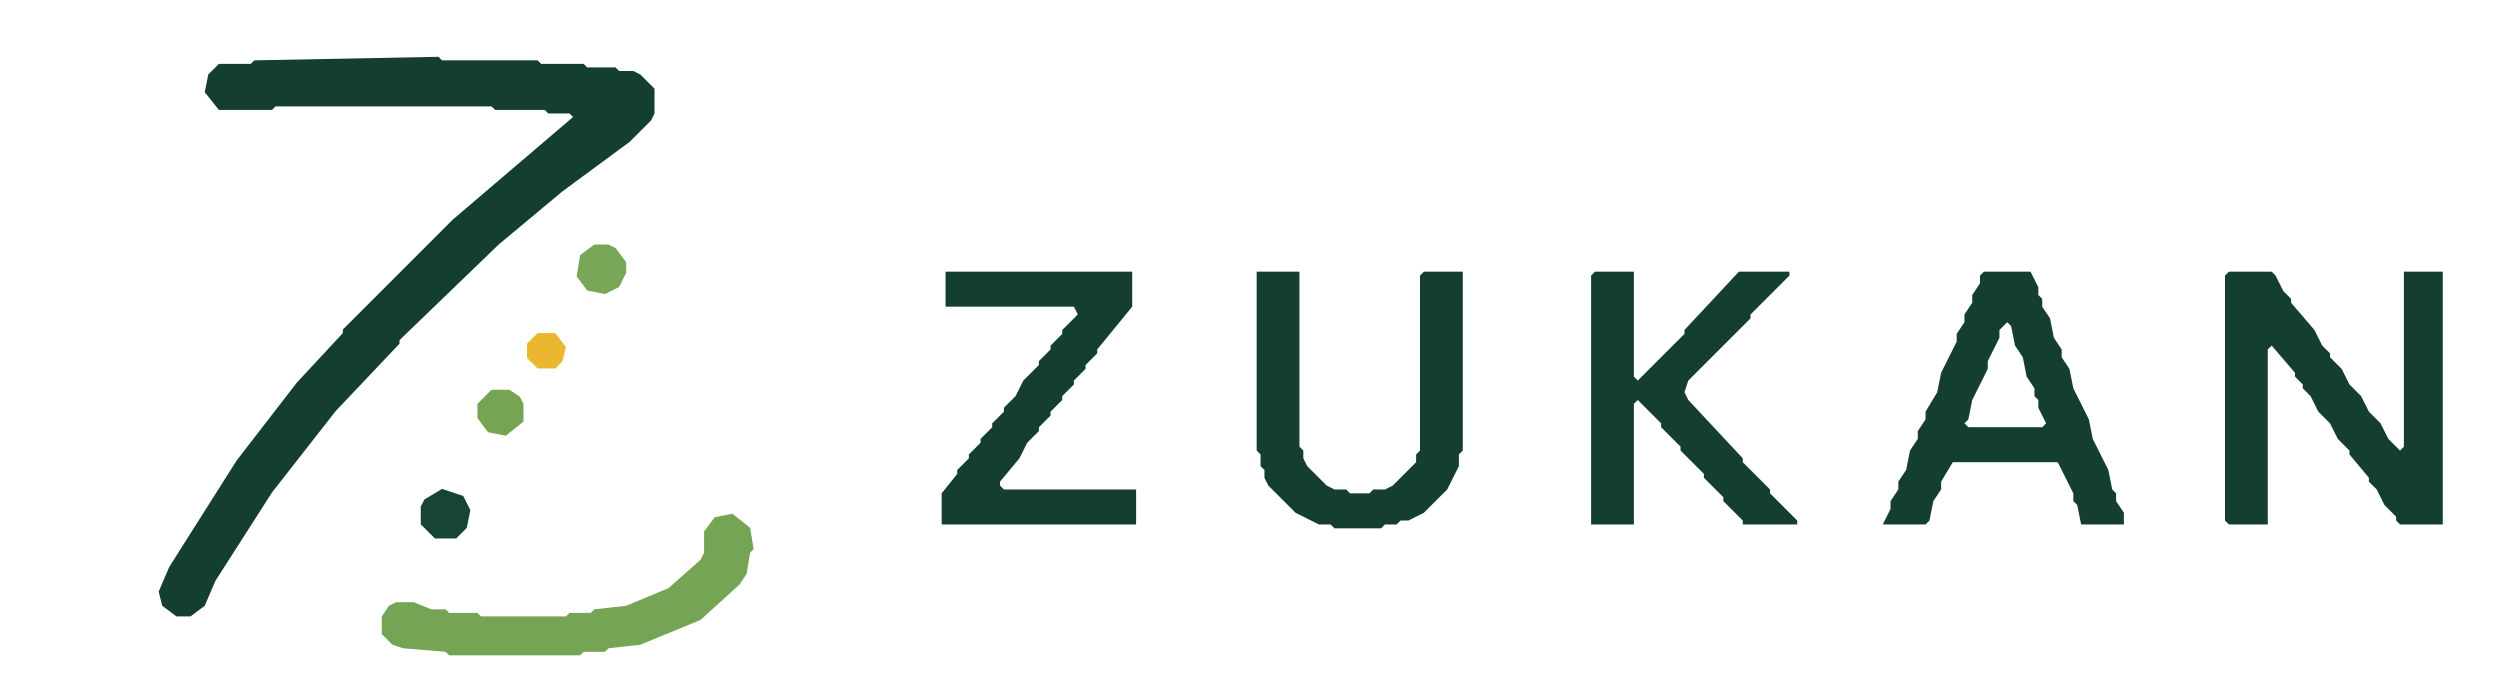
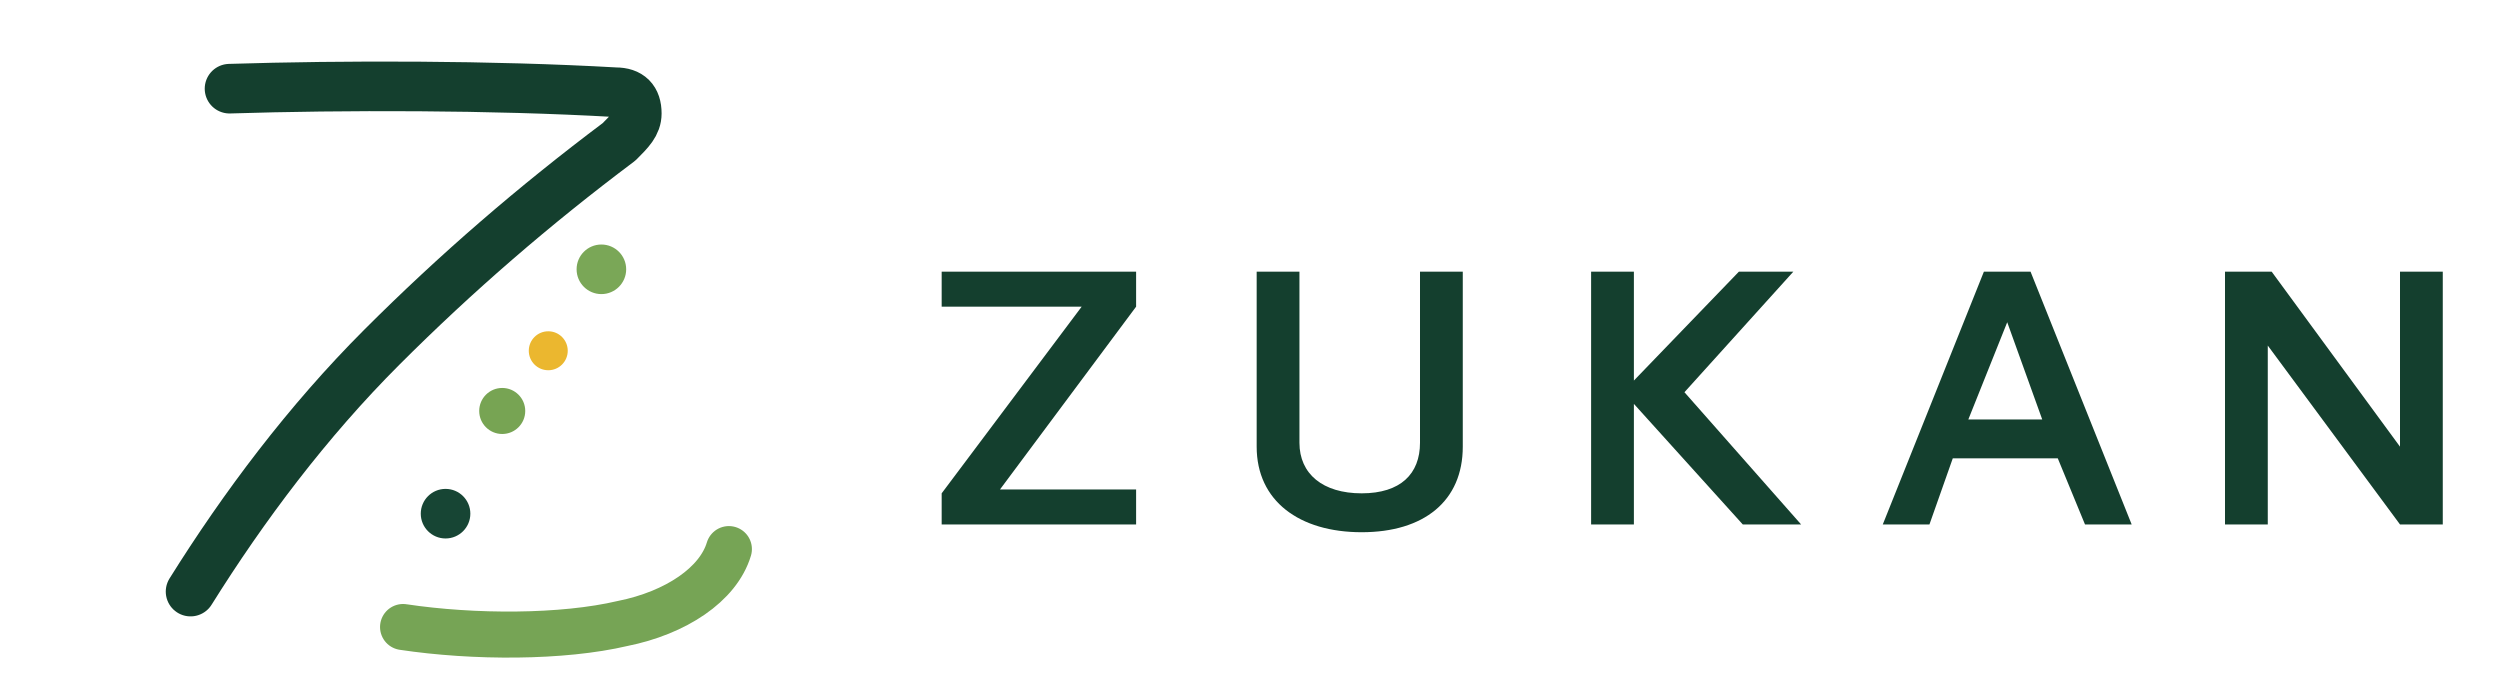
<svg xmlns="http://www.w3.org/2000/svg" viewBox="0 0 720 200" role="img" aria-labelledby="title">
  <g transform="translate(10 -2) scale(1.02)">
-     <path d="M171 23 L169 22 L165 22 L164 21 L156 21 L155 20 L143 20 L142 19 L115 19 L114 18 L62 19 L61 20 L52 20 L49 23 L48 28 L52 33 L67 33 L68 32 L129 32 L130 33 L144 33 L145 34 L151 34 L152 35 L118 64 L87 95 L87 96 L74 110 L57 132 L38 162 L35 169 L36 173 L40 176 L44 176 L48 173 L51 166 L67 141 L85 118 L103 99 L103 98 L131 71 L149 56 L168 42 L174 36 L175 34 L175 27 Z" fill="#143f2e" />
-     <path d="M202 151 L197 147 L192 148 L189 152 L189 158 L188 160 L179 168 L167 173 L158 174 L157 175 L151 175 L150 176 L126 176 L125 175 L117 175 L116 174 L112 174 L107 172 L102 172 L100 173 L98 176 L98 181 L101 184 L104 185 L116 186 L117 187 L154 187 L155 186 L161 186 L162 185 L171 184 L188 177 L199 167 L201 164 L202 158 L203 157 Z" fill="#76a455" />
-     <path d="M115 140 L110 143 L109 145 L109 150 L113 154 L119 154 L122 151 L123 146 L121 142 Z" fill="#174534" />
-     <path d="M158 71 L154 74 L153 80 L156 84 L161 85 L165 83 L167 79 L167 76 L164 72 L162 71 Z" fill="#7aa757" />
-     <path d="M129 112 L125 116 L125 120 L128 124 L133 125 L138 121 L138 116 L137 114 L134 112 Z" fill="#77a453" />
-     <path d="M142 96 L139 99 L139 103 L142 106 L147 106 L149 104 L150 100 L147 96 Z" fill="#ebb72f" />
+     <path d="M55 27 C87 26 129 26 164 28 C168 28 170 30 170 34 C170 37 168 39 165 42 C141 60 119 79 98 100 C77 121 59 145 44 169" fill="none" stroke="#143f2e" stroke-width="14" stroke-linecap="round" stroke-linejoin="round" />
+     <path d="M104 179 C124 182 149 182 166 178 C181 175 193 167 196 157" fill="none" stroke="#76a455" stroke-width="13" stroke-linecap="round" stroke-linejoin="round" />
+     <circle cx="116" cy="147" r="7" fill="#174534" />
+     <circle cx="160" cy="78" r="7" fill="#7aa757" />
+     <circle cx="132" cy="118" r="6.5" fill="#77a453" />
+     <circle cx="145" cy="101" r="5.5" fill="#ebb72f" />
  </g>
  <g transform="translate(260 48) scale(1.12)">
-     <path d="M341 27 L340 28 L340 91 L341 92 L351 92 L351 47 L352 46 L358 53 L358 54 L360 56 L360 57 L362 59 L364 63 L367 66 L369 70 L372 73 L372 74 L377 80 L377 81 L379 83 L381 87 L384 90 L384 91 L385 92 L396 92 L396 27 L386 27 L386 72 L385 73 L382 70 L380 66 L377 63 L375 59 L372 56 L370 52 L367 49 L367 48 L365 46 L363 42 L357 35 L357 34 L355 32 L353 28 L352 27 Z M278 27 L277 28 L277 30 L275 33 L275 35 L273 38 L273 40 L271 43 L271 45 L267 53 L266 58 L263 63 L263 65 L261 68 L261 70 L259 73 L258 78 L256 81 L256 83 L254 86 L254 88 L252 92 L263 92 L264 91 L265 86 L267 83 L267 81 L270 76 L297 76 L301 84 L301 86 L302 87 L303 92 L314 92 L314 89 L312 86 L312 84 L311 83 L310 78 L306 70 L305 65 L301 57 L300 52 L298 49 L298 47 L296 44 L295 39 L293 36 L293 34 L292 33 L292 31 L290 27 Z M284 40 L285 41 L286 46 L288 49 L289 54 L291 57 L291 59 L292 60 L292 62 L294 66 L293 67 L274 67 L273 66 L274 65 L275 60 L279 52 L279 50 L282 44 L282 42 Z M178 27 L177 28 L177 92 L188 92 L188 61 L189 60 L195 66 L195 67 L200 72 L200 73 L206 79 L206 80 L211 85 L211 86 L216 91 L216 92 L230 92 L230 91 L223 84 L223 83 L216 76 L216 75 L202 60 L201 58 L202 55 L218 39 L218 38 L228 28 L228 27 L215 27 L201 42 L201 43 L189 55 L188 54 L188 27 Z M91 27 L91 73 L92 74 L92 77 L93 78 L93 80 L94 82 L101 89 L107 92 L110 92 L111 93 L123 93 L124 92 L127 92 L128 91 L130 91 L134 89 L140 83 L143 77 L143 74 L144 73 L144 27 L134 27 L133 28 L133 73 L132 74 L132 76 L126 82 L124 83 L121 83 L120 84 L115 84 L114 83 L111 83 L109 82 L104 77 L103 75 L103 73 L102 72 L102 27 Z M11 27 L11 36 L44 36 L45 38 L41 42 L41 43 L38 46 L38 47 L35 50 L35 51 L31 55 L29 59 L26 62 L26 63 L23 66 L23 67 L20 70 L20 71 L17 74 L17 75 L14 78 L14 79 L10 84 L10 92 L60 92 L60 83 L26 83 L25 82 L25 81 L30 75 L32 71 L35 68 L35 67 L38 64 L38 63 L41 60 L41 59 L44 56 L44 55 L47 52 L47 51 L50 48 L50 47 L59 36 L59 27 Z" fill="#143f2e" fill-rule="evenodd" />
+     <path d="M10 27 H60 V36 L25 83 H60 V92 H10 V84 L46 36 H10 Z M91 27 H102 V71 C102 79 108 84 118 84 C128 84 133 79 133 71 V27 H144 V72 C144 86 134 94 118 94 C102 94 91 86 91 72 Z M177 27 H188 V55 L215 27 H229 L201 58 L231 92 H216 L188 61 V92 H177 Z M252 92 L278 27 H290 L316 92 H304 L297 75 H270 L264 92 Z M274 65 H293 L284 40 Z M340 92 V27 H352 L385 72 V27 H396 V92 H385 L351 46 V92 Z" fill="#143f2e" fill-rule="evenodd" />
  </g>
</svg>
